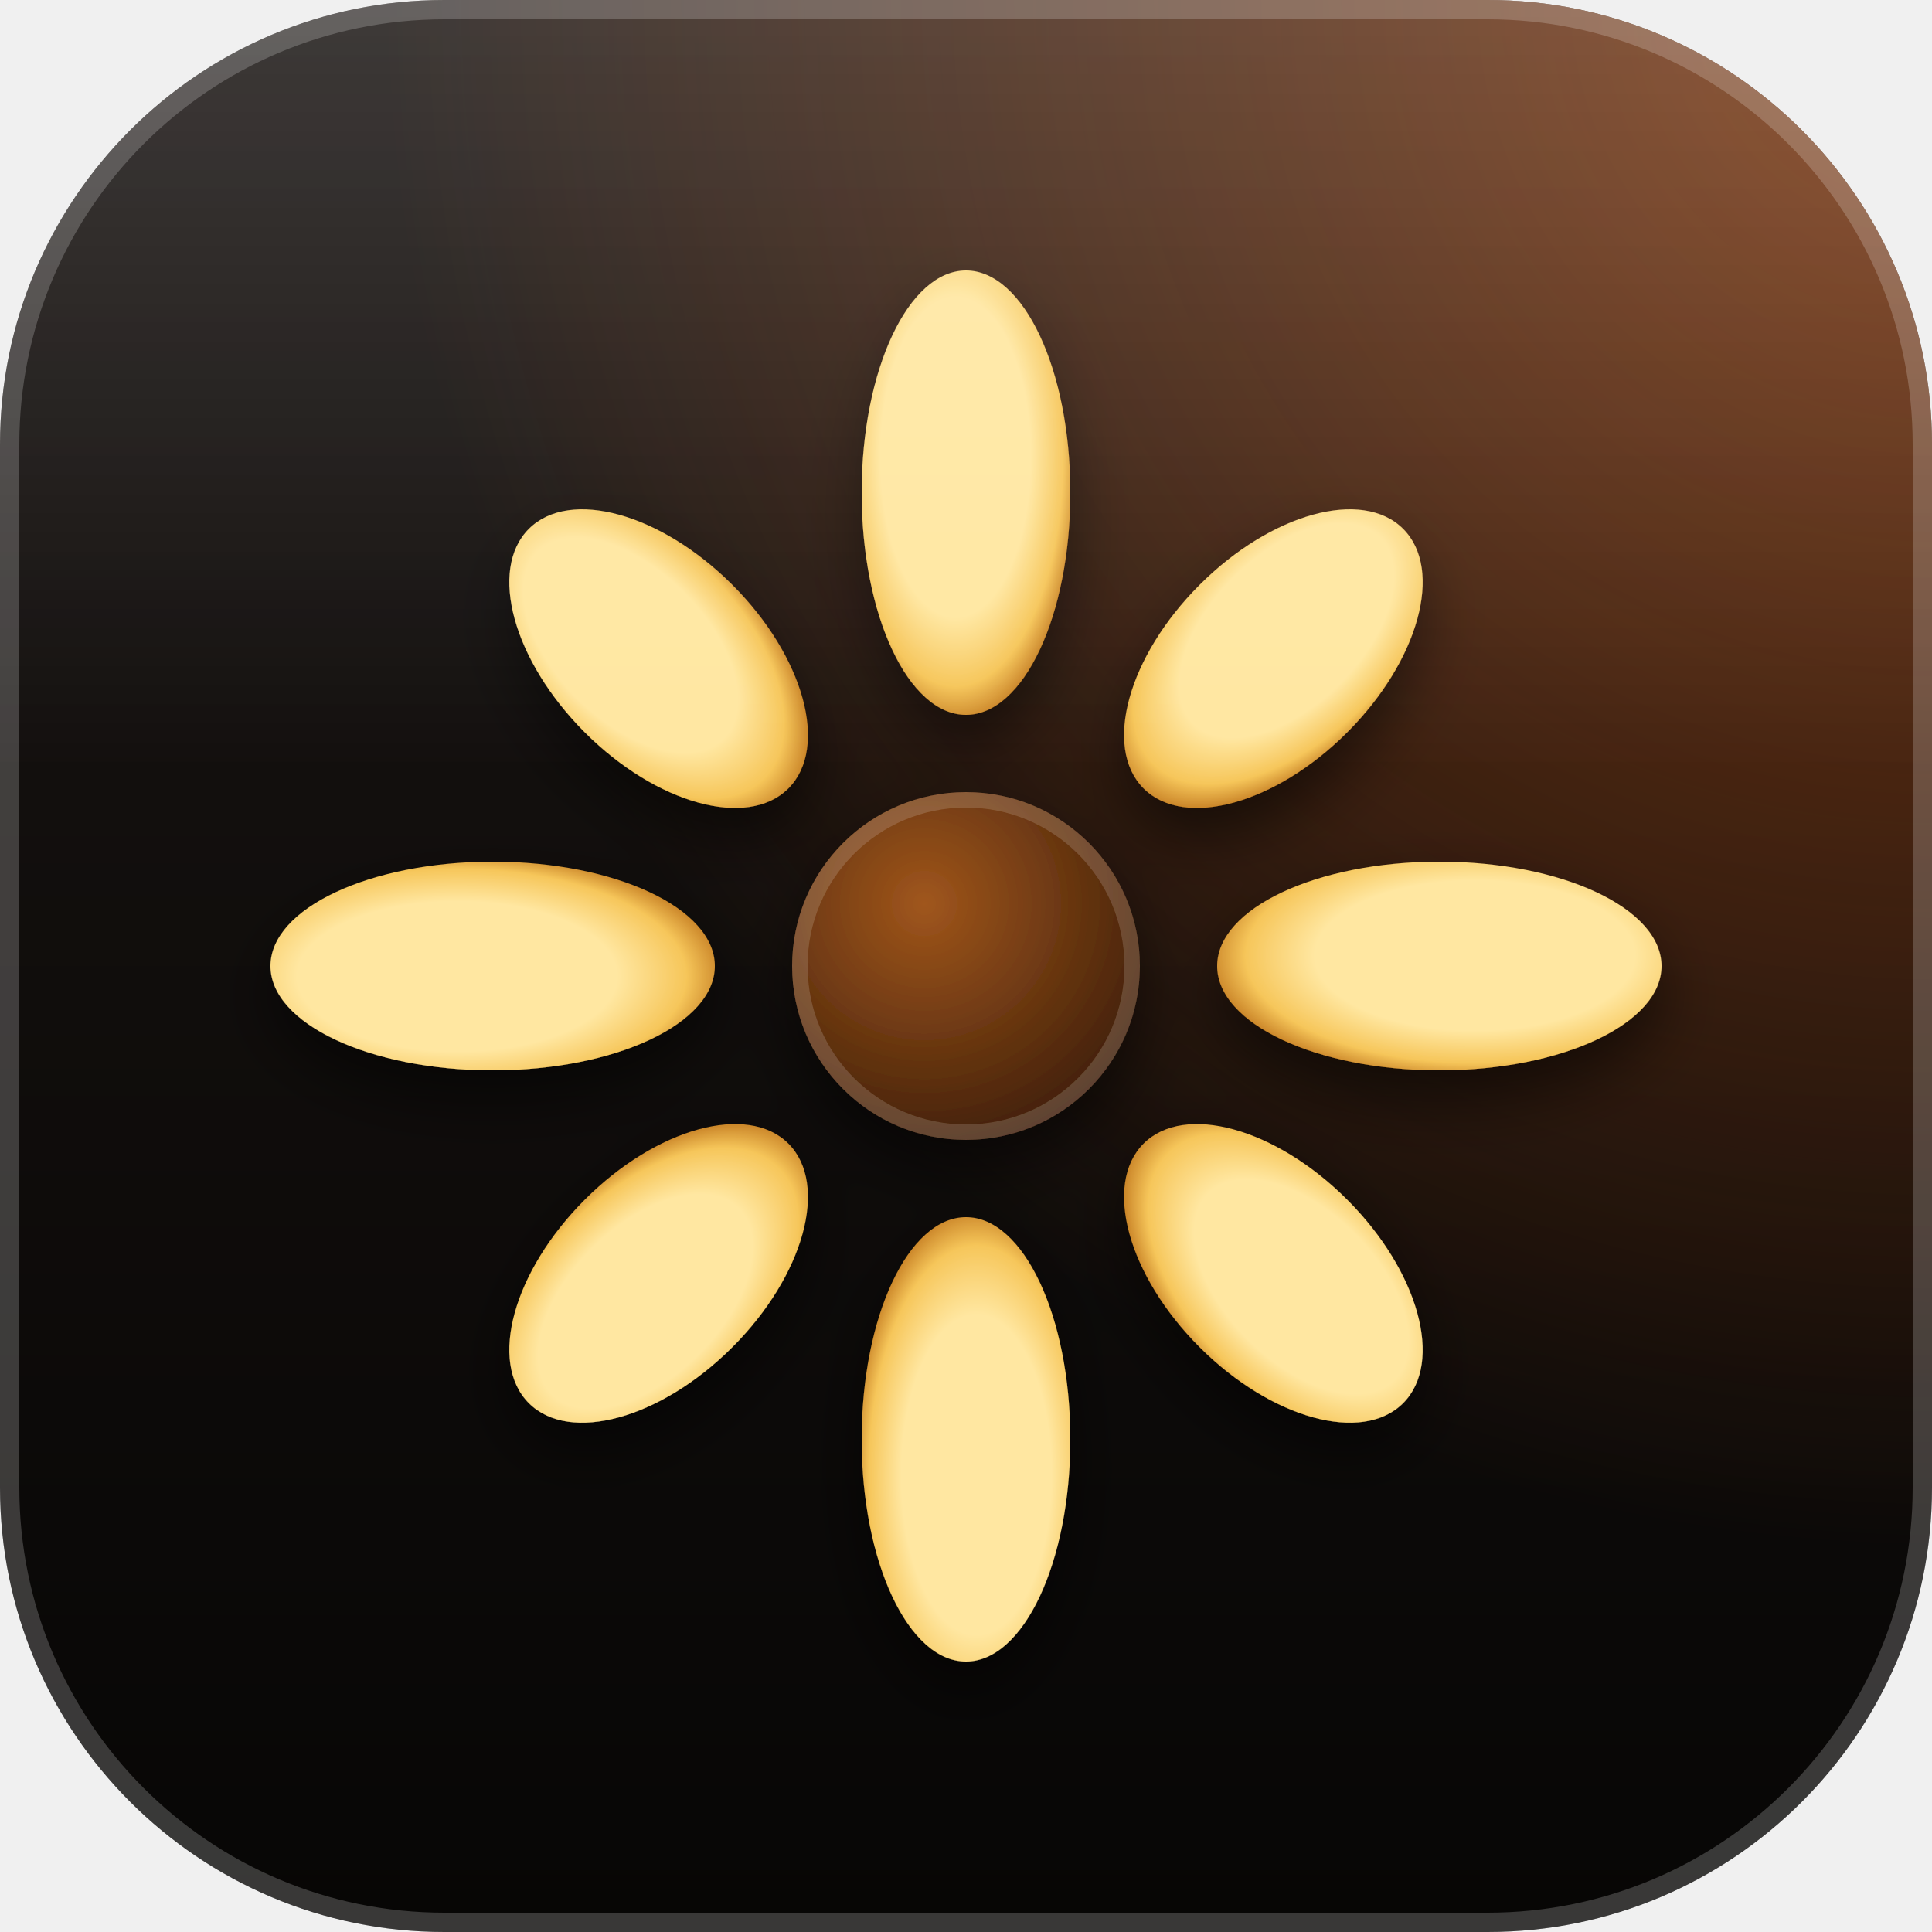
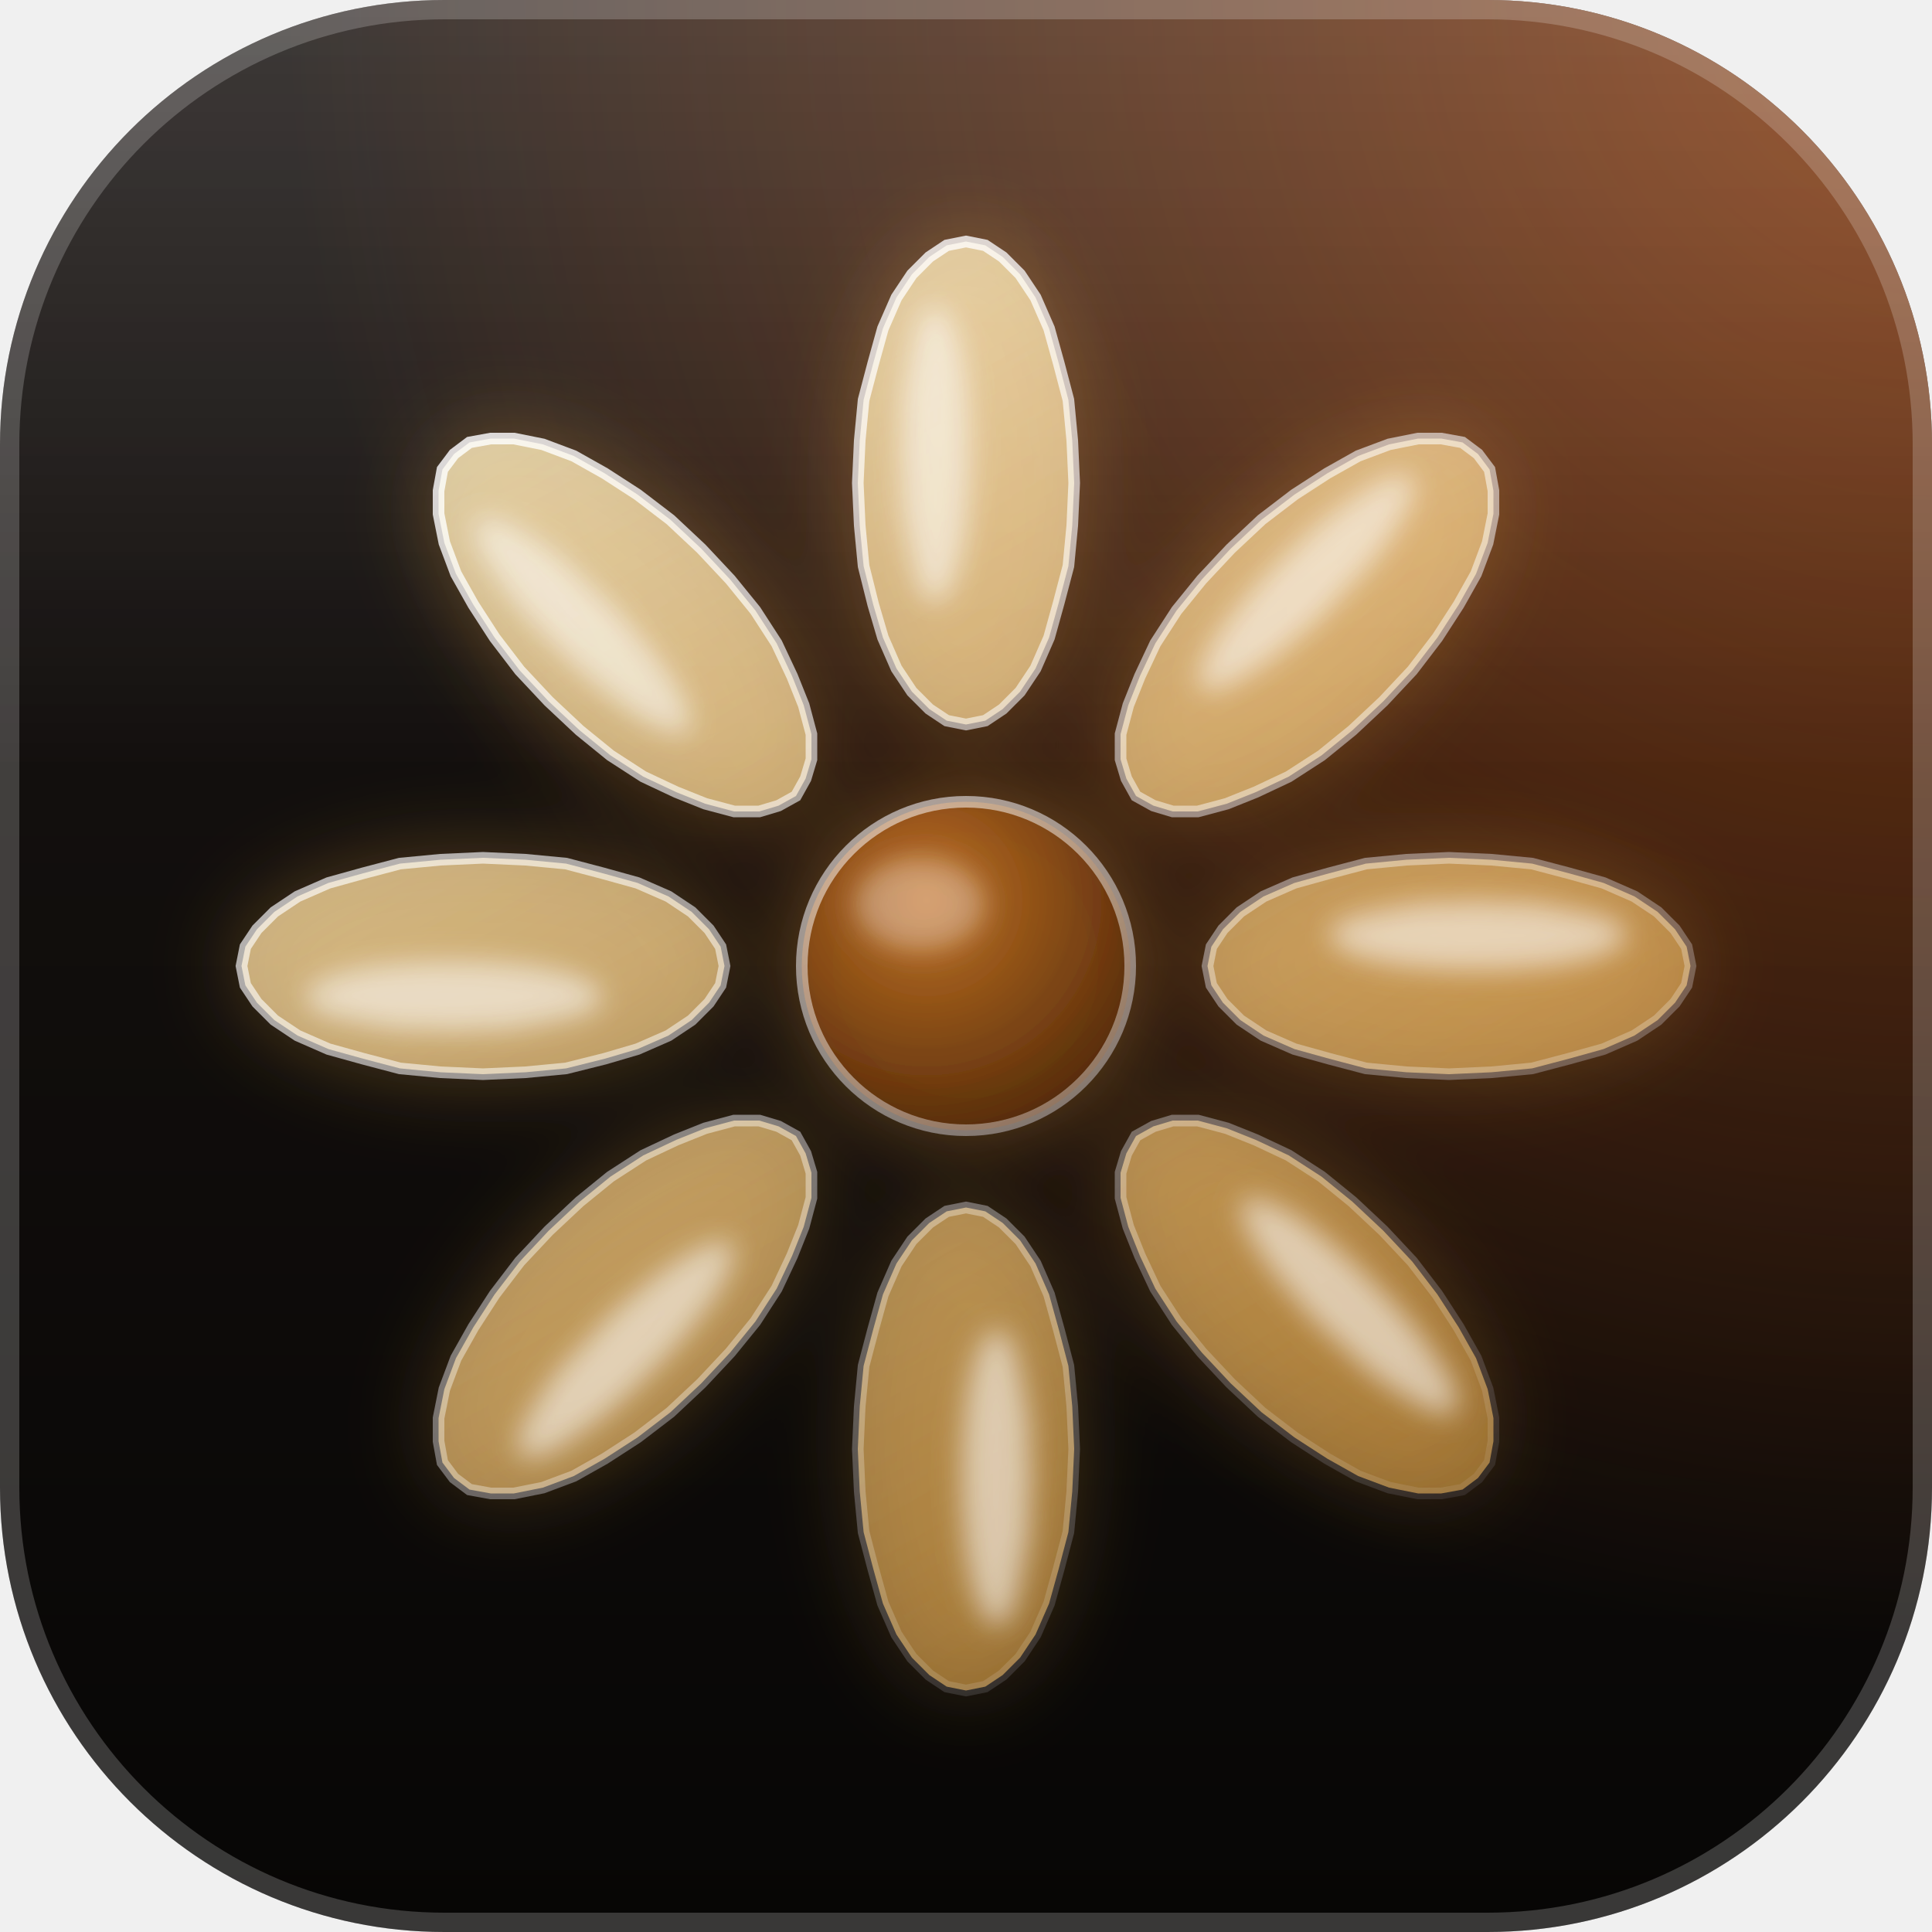
<svg xmlns="http://www.w3.org/2000/svg" viewBox="0 0 100 100">
  <defs>
    <linearGradient id="nt" x1="0" y1="0" x2="0" y2="1">
      <stop offset="0" stop-color="#1a1513" />
      <stop offset="1" stop-color="#070605" />
    </linearGradient>
-     <radialGradient id="ng" cx="1" cy="0" r="0.8">
-       <stop offset="0" stop-color="#e8651a" stop-opacity="0.5" />
+     <radialGradient id="ng" cx="1" cy="0" r="0.85">
+       <stop offset="0" stop-color="#e8651a" stop-opacity="0.55" />
      <stop offset="1" stop-color="#e8651a" stop-opacity="0" />
    </radialGradient>
    <linearGradient id="ns" x1="0" y1="0" x2="0" y2="1">
      <stop offset="0" stop-color="#fff" stop-opacity="0.16" />
      <stop offset="0.4" stop-color="#fff" stop-opacity="0" />
    </linearGradient>
-     <radialGradient id="np" cx="0.45" cy="0.42" r="0.6">
-       <stop offset="0" stop-color="#ffe7a1" />
-       <stop offset="0.6" stop-color="#ffe7a1" />
-       <stop offset="0.86" stop-color="#f6c65a" />
-       <stop offset="1" stop-color="#c98327" />
+     <linearGradient id="nf" gradientUnits="userSpaceOnUse" x1="25" y1="12" x2="70" y2="90">
+       <stop offset="0" stop-color="#fff0c4" stop-opacity="0.85" />
+       <stop offset="1" stop-color="#ffb547" stop-opacity="0.5" />
+     </linearGradient>
+     <linearGradient id="ne" gradientUnits="userSpaceOnUse" x1="25" y1="12" x2="70" y2="90">
+       <stop offset="0" stop-color="#fff" stop-opacity="0.9" />
+       <stop offset="1" stop-color="#fff" stop-opacity="0.0" />
+     </linearGradient>
+     <radialGradient id="nd" cx="0.38" cy="0.3" r="0.8">
+       <stop offset="0" stop-color="#c27024" stop-opacity="0.95" />
+       <stop offset="1" stop-color="#4a2208" stop-opacity="0.95" />
    </radialGradient>
-     <radialGradient id="nd" cx="0.38" cy="0.32" r="0.75">
-       <stop offset="0" stop-color="#a0561c" />
-       <stop offset="1" stop-color="#3d1d08" />
-     </radialGradient>
-     <filter id="nf" x="-30%" y="-30%" width="160%" height="160%">
-       <feDropShadow dx="0" dy="1.5" stdDeviation="1.6" flood-color="#000" flood-opacity="0.55" />
+     <filter id="nh" x="-30%" y="-30%" width="160%" height="160%">
+       <feDropShadow dx="0" dy="0" stdDeviation="2.2" flood-color="#ffb547" flood-opacity="0.35" />
+     </filter>
+     <filter id="nb" x="-50%" y="-50%" width="200%" height="200%">
+       <feGaussianBlur stdDeviation="0.7" />
    </filter>
  </defs>
  <rect width="100" height="100" rx="23" fill="url(#nt)" />
  <rect width="100" height="100" rx="23" fill="url(#ng)" />
-   <g filter="url(#nf)">
-     <ellipse cx="50" cy="25.5" rx="5.4" ry="11.5" fill="url(#np)" transform="rotate(0.0 50 50)" />
-     <ellipse cx="50" cy="27.5" rx="5.4" ry="9.5" fill="url(#np)" transform="rotate(45.0 50 50)" />
-     <ellipse cx="50" cy="25.5" rx="5.4" ry="11.5" fill="url(#np)" transform="rotate(90.0 50 50)" />
-     <ellipse cx="50" cy="27.5" rx="5.4" ry="9.5" fill="url(#np)" transform="rotate(135.0 50 50)" />
-     <ellipse cx="50" cy="25.5" rx="5.4" ry="11.5" fill="url(#np)" transform="rotate(180.0 50 50)" />
-     <ellipse cx="50" cy="27.5" rx="5.4" ry="9.5" fill="url(#np)" transform="rotate(225.0 50 50)" />
-     <ellipse cx="50" cy="25.5" rx="5.4" ry="11.5" fill="url(#np)" transform="rotate(270.0 50 50)" />
-     <ellipse cx="50" cy="27.5" rx="5.4" ry="9.5" fill="url(#np)" transform="rotate(315.0 50 50)" />
-     <circle cx="50" cy="50" r="9" fill="url(#nd)" />
-     <circle cx="50" cy="50" r="8.6" fill="none" stroke="#fff" stroke-opacity="0.16" stroke-width="0.8" />
+   <g filter="url(#nh)">
+     <path d="M55.6 25.0 L55.5 27.2 L55.3 29.3 L54.8 31.2 L54.3 33.0 L53.6 34.6 L52.8 35.8 L51.9 36.7 L51.0 37.3 L50.0 37.5 L49.0 37.3 L48.1 36.7 L47.2 35.8 L46.4 34.6 L45.7 33.0 L45.2 31.3 L44.7 29.3 L44.5 27.2 L44.4 25.0 L44.5 22.8 L44.7 20.7 L45.2 18.8 L45.7 17.0 L46.4 15.4 L47.2 14.2 L48.1 13.3 L49.0 12.7 L50.0 12.5 L51.0 12.7 L51.9 13.3 L52.8 14.2 L53.6 15.4 L54.3 17.0 L54.8 18.8 L55.3 20.7 L55.5 22.8 Z" fill="url(#nf)" stroke="url(#ne)" stroke-width="0.6" />
+     <path d="M71.6 36.3 L70.0 37.8 L68.4 39.1 L66.7 40.2 L65.0 41.0 L63.5 41.6 L62.0 42.0 L60.7 42.0 L59.7 41.7 L58.8 41.2 L58.3 40.3 L58.0 39.3 L58.0 38.0 L58.4 36.5 L59.0 35.0 L59.8 33.3 L60.9 31.6 L62.2 30.0 L63.7 28.4 L65.3 26.9 L67.0 25.6 L68.7 24.5 L70.3 23.6 L71.9 23.0 L73.4 22.7 L74.6 22.7 L75.7 22.9 L76.5 23.5 L77.1 24.3 L77.3 25.4 L77.3 26.6 L77.0 28.1 L76.4 29.7 L75.5 31.3 L74.4 33.0 L73.1 34.7 Z" fill="url(#nf)" stroke="url(#ne)" stroke-width="0.6" />
+     <path d="M75.0 55.6 L72.8 55.5 L70.7 55.3 L68.8 54.8 L67.0 54.3 L65.4 53.6 L64.2 52.8 L63.3 51.9 L62.7 51.0 L62.5 50.0 L62.7 49.0 L63.3 48.1 L64.2 47.2 L65.4 46.4 L67.0 45.7 L68.8 45.2 L70.7 44.7 L72.8 44.5 L75.0 44.4 L77.2 44.5 L79.3 44.7 L81.2 45.2 L83.0 45.7 L84.6 46.4 L85.8 47.2 L86.7 48.1 L87.3 49.0 L87.5 50.0 L87.3 51.0 L86.7 51.9 L85.8 52.8 L84.6 53.6 L83.0 54.3 L81.2 54.8 L79.3 55.3 L77.2 55.5 Z" fill="url(#nf)" stroke="url(#ne)" stroke-width="0.6" />
+     <path d="M63.7 71.6 L62.2 70.0 L60.9 68.4 L59.8 66.7 L59.0 65.0 L58.4 63.5 L58.0 62.0 L58.0 60.7 L58.3 59.7 L58.8 58.8 L59.7 58.3 L60.7 58.0 L62.0 58.0 L63.5 58.4 L65.0 59.0 L66.7 59.8 L68.4 60.9 L70.0 62.2 L71.6 63.7 L73.1 65.3 L74.4 67.0 L75.5 68.7 L76.4 70.3 L77.0 71.9 L77.3 73.4 L77.3 74.6 L77.1 75.7 L76.5 76.5 L75.7 77.1 L74.6 77.3 L73.4 77.3 L71.9 77.0 L70.3 76.4 L68.7 75.5 L67.0 74.4 L65.3 73.1 Z" fill="url(#nf)" stroke="url(#ne)" stroke-width="0.6" />
+     <path d="M44.4 75.0 L44.5 72.8 L44.7 70.7 L45.2 68.8 L45.7 67.0 L46.4 65.4 L47.2 64.2 L48.1 63.3 L49.0 62.7 L50.0 62.5 L51.0 62.7 L51.9 63.3 L52.8 64.2 L53.6 65.4 L54.3 67.0 L54.8 68.8 L55.3 70.7 L55.5 72.8 L55.6 75.0 L55.5 77.2 L55.3 79.3 L54.8 81.2 L54.3 83.0 L53.6 84.6 L52.8 85.8 L51.9 86.7 L51.0 87.3 L50.0 87.5 L49.0 87.3 L48.1 86.7 L47.2 85.8 L46.4 84.6 L45.7 83.0 L45.2 81.2 L44.7 79.3 L44.5 77.2 Z" fill="url(#nf)" stroke="url(#ne)" stroke-width="0.6" />
+     <path d="M28.4 63.7 L30.0 62.2 L31.6 60.9 L33.3 59.8 L35.0 59.0 L36.5 58.4 L38.0 58.0 L39.3 58.0 L40.3 58.3 L41.2 58.8 L41.7 59.7 L42.0 60.7 L42.0 62.0 L41.6 63.5 L41.0 65.0 L40.2 66.7 L39.1 68.4 L37.8 70.0 L36.3 71.6 L34.7 73.1 L33.0 74.4 L31.3 75.5 L29.7 76.4 L28.1 77.0 L26.6 77.3 L25.4 77.3 L24.3 77.1 L23.5 76.5 L22.9 75.7 L22.7 74.6 L22.7 73.4 L23.0 71.9 L23.6 70.3 L24.5 68.7 L25.6 67.0 L26.9 65.3 Z" fill="url(#nf)" stroke="url(#ne)" stroke-width="0.6" />
+     <path d="M25.0 44.4 L27.2 44.5 L29.3 44.7 L31.2 45.2 L33.0 45.7 L34.6 46.4 L35.8 47.2 L36.7 48.1 L37.3 49.0 L37.5 50.0 L37.3 51.0 L36.7 51.9 L35.8 52.8 L34.6 53.6 L33.0 54.3 L31.3 54.8 L29.3 55.3 L27.2 55.5 L25.0 55.6 L22.8 55.5 L20.7 55.3 L18.8 54.8 L17.0 54.3 L15.4 53.6 L14.2 52.8 L13.3 51.9 L12.7 51.0 L12.5 50.0 L12.7 49.0 L13.3 48.1 L14.2 47.2 L15.4 46.4 L17.0 45.7 L18.8 45.2 L20.7 44.7 L22.8 44.5 Z" fill="url(#nf)" stroke="url(#ne)" stroke-width="0.6" />
+     <path d="M36.3 28.4 L37.8 30.0 L39.1 31.6 L40.2 33.3 L41.0 35.0 L41.6 36.5 L42.0 38.0 L42.0 39.3 L41.7 40.3 L41.2 41.2 L40.3 41.7 L39.3 42.0 L38.0 42.0 L36.5 41.6 L35.0 41.0 L33.3 40.2 L31.6 39.1 L30.0 37.8 L28.4 36.3 L26.9 34.7 L25.6 33.0 L24.5 31.3 L23.6 29.7 L23.0 28.1 L22.7 26.6 L22.7 25.4 L22.9 24.3 L23.5 23.5 L24.3 22.9 L25.4 22.7 L26.6 22.7 L28.1 23.0 L29.7 23.6 L31.3 24.5 L33.0 25.6 L34.7 26.9 Z" fill="url(#nf)" stroke="url(#ne)" stroke-width="0.6" />
+     <path d="M50.2 23.5 L50.2 24.8 L50.1 26.2 L50.0 27.4 L49.8 28.5 L49.6 29.4 L49.3 30.2 L49.0 30.8 L48.7 31.1 L48.4 31.2 L48.1 31.1 L47.8 30.8 L47.5 30.2 L47.3 29.4 L47.1 28.5 L46.9 27.4 L46.7 26.2 L46.7 24.8 L46.6 23.5 L46.7 22.2 L46.7 20.8 L46.9 19.6 L47.1 18.5 L47.3 17.6 L47.5 16.8 L47.8 16.2 L48.1 15.9 L48.4 15.8 L48.7 15.9 L49.0 16.2 L49.3 16.8 L49.6 17.6 L49.8 18.5 L50.0 19.6 L50.1 20.8 L50.2 22.2 Z" fill="#fff" fill-opacity="0.55" filter="url(#nb)" />
+     <path d="M68.9 31.4 L67.9 32.4 L66.9 33.2 L66.0 34.0 L65.1 34.6 L64.2 35.2 L63.5 35.5 L62.9 35.7 L62.5 35.8 L62.1 35.6 L62.0 35.3 L62.0 34.9 L62.3 34.3 L62.6 33.5 L63.1 32.7 L63.8 31.8 L64.6 30.8 L65.4 29.9 L66.4 28.9 L67.3 28.0 L68.3 27.1 L69.3 26.3 L70.2 25.7 L71.0 25.1 L71.7 24.8 L72.3 24.6 L72.8 24.5 L73.1 24.7 L73.2 25.0 L73.2 25.4 L73.0 26.0 L72.6 26.8 L72.1 27.6 L71.5 28.5 L70.7 29.5 L69.8 30.4 Z" fill="#fff" fill-opacity="0.55" filter="url(#nb)" />
+     <path d="M76.5 50.2 L75.2 50.2 L73.8 50.1 L72.6 50.0 L71.5 49.8 L70.6 49.6 L69.8 49.3 L69.2 49.0 L68.9 48.7 L68.8 48.4 L68.9 48.1 L69.2 47.8 L69.8 47.5 L70.6 47.3 L71.5 47.1 L72.6 46.9 L73.8 46.7 L75.2 46.7 L76.5 46.6 L77.8 46.7 L79.2 46.7 L80.4 46.9 L81.5 47.1 L82.4 47.3 L83.2 47.5 L83.8 47.8 L84.1 48.1 L84.2 48.4 L84.1 48.7 L83.8 49.0 L83.2 49.3 L82.4 49.6 L81.5 49.8 L80.4 50.0 L79.2 50.1 L77.8 50.2 Z" fill="#fff" fill-opacity="0.55" filter="url(#nb)" />
+     <path d="M68.6 68.9 L67.6 67.9 L66.8 66.9 L66.0 66.0 L65.4 65.1 L64.8 64.2 L64.5 63.5 L64.3 62.9 L64.2 62.5 L64.4 62.1 L64.7 62.0 L65.1 62.0 L65.7 62.3 L66.5 62.6 L67.3 63.1 L68.2 63.8 L69.2 64.6 L70.1 65.4 L71.1 66.4 L72.0 67.3 L72.9 68.3 L73.7 69.3 L74.3 70.2 L74.9 71.0 L75.2 71.7 L75.4 72.3 L75.5 72.8 L75.3 73.1 L75.0 73.2 L74.6 73.2 L74.0 73.0 L73.2 72.6 L72.4 72.1 L71.5 71.5 L70.5 70.7 L69.6 69.8 Z" fill="#fff" fill-opacity="0.55" filter="url(#nb)" />
+     <path d="M49.8 76.5 L49.8 75.2 L49.9 73.8 L50.0 72.6 L50.2 71.5 L50.4 70.6 L50.7 69.8 L51.0 69.2 L51.3 68.9 L51.6 68.8 L51.9 68.9 L52.2 69.2 L52.5 69.8 L52.7 70.6 L52.9 71.5 L53.1 72.6 L53.3 73.8 L53.3 75.2 L53.4 76.5 L53.3 77.8 L53.3 79.2 L53.1 80.4 L52.9 81.5 L52.7 82.4 L52.5 83.2 L52.2 83.8 L51.9 84.1 L51.6 84.2 L51.3 84.1 L51.0 83.8 L50.7 83.2 L50.4 82.4 L50.2 81.5 L50.0 80.4 L49.9 79.2 L49.8 77.8 Z" fill="#fff" fill-opacity="0.55" filter="url(#nb)" />
+     <path d="M31.1 68.6 L32.1 67.6 L33.1 66.8 L34.0 66.0 L34.9 65.4 L35.8 64.8 L36.5 64.5 L37.1 64.3 L37.5 64.2 L37.9 64.4 L38.0 64.7 L38.0 65.1 L37.7 65.7 L37.4 66.5 L36.9 67.3 L36.2 68.2 L35.4 69.2 L34.6 70.1 L33.6 71.1 L32.7 72.0 L31.7 72.9 L30.7 73.7 L29.8 74.3 L29.0 74.9 L28.3 75.2 L27.7 75.4 L27.2 75.5 L26.9 75.3 L26.8 75.0 L26.8 74.6 L27.0 74.0 L27.4 73.2 L27.9 72.4 L28.5 71.5 L29.3 70.5 L30.2 69.6 Z" fill="#fff" fill-opacity="0.55" filter="url(#nb)" />
+     <path d="M23.5 49.8 L24.8 49.8 L26.2 49.9 L27.4 50.0 L28.5 50.2 L29.4 50.4 L30.2 50.7 L30.8 51.0 L31.1 51.3 L31.2 51.6 L31.1 51.9 L30.8 52.2 L30.2 52.5 L29.4 52.7 L28.5 52.9 L27.4 53.1 L26.2 53.3 L24.8 53.3 L23.5 53.4 L22.2 53.3 L20.8 53.3 L19.6 53.1 L18.5 52.9 L17.6 52.7 L16.8 52.5 L16.2 52.2 L15.9 51.9 L15.8 51.6 L15.9 51.3 L16.2 51.0 L16.8 50.7 L17.6 50.4 L18.5 50.2 L19.6 50.0 L20.8 49.9 L22.2 49.8 Z" fill="#fff" fill-opacity="0.55" filter="url(#nb)" />
+     <path d="M31.4 31.1 L32.4 32.1 L33.2 33.1 L34.0 34.0 L34.6 34.9 L35.2 35.8 L35.5 36.5 L35.7 37.1 L35.8 37.5 L35.6 37.9 L35.3 38.0 L34.9 38.0 L34.3 37.7 L33.5 37.4 L32.7 36.9 L31.8 36.2 L30.8 35.4 L29.9 34.6 L28.9 33.6 L28.0 32.7 L27.1 31.7 L26.3 30.7 L25.7 29.8 L25.1 29.0 L24.8 28.3 L24.6 27.7 L24.5 27.2 L24.7 26.9 L25.0 26.8 L25.4 26.8 L26.0 27.0 L26.8 27.4 L27.6 27.9 L28.5 28.5 L29.5 29.3 L30.4 30.2 Z" fill="#fff" fill-opacity="0.55" filter="url(#nb)" />
+     <circle cx="50" cy="50" r="8.5" fill="url(#nd)" stroke="url(#ne)" stroke-width="0.6" />
+     <ellipse cx="47.6" cy="46.8" rx="3.4" ry="2.4" fill="#fff" fill-opacity="0.35" filter="url(#nb)" />
  </g>
  <rect width="100" height="100" rx="23" fill="url(#ns)" />
  <rect x="0.5" y="0.5" width="99" height="99" rx="22.5" fill="none" stroke="#fff" stroke-opacity="0.2" />
</svg>
